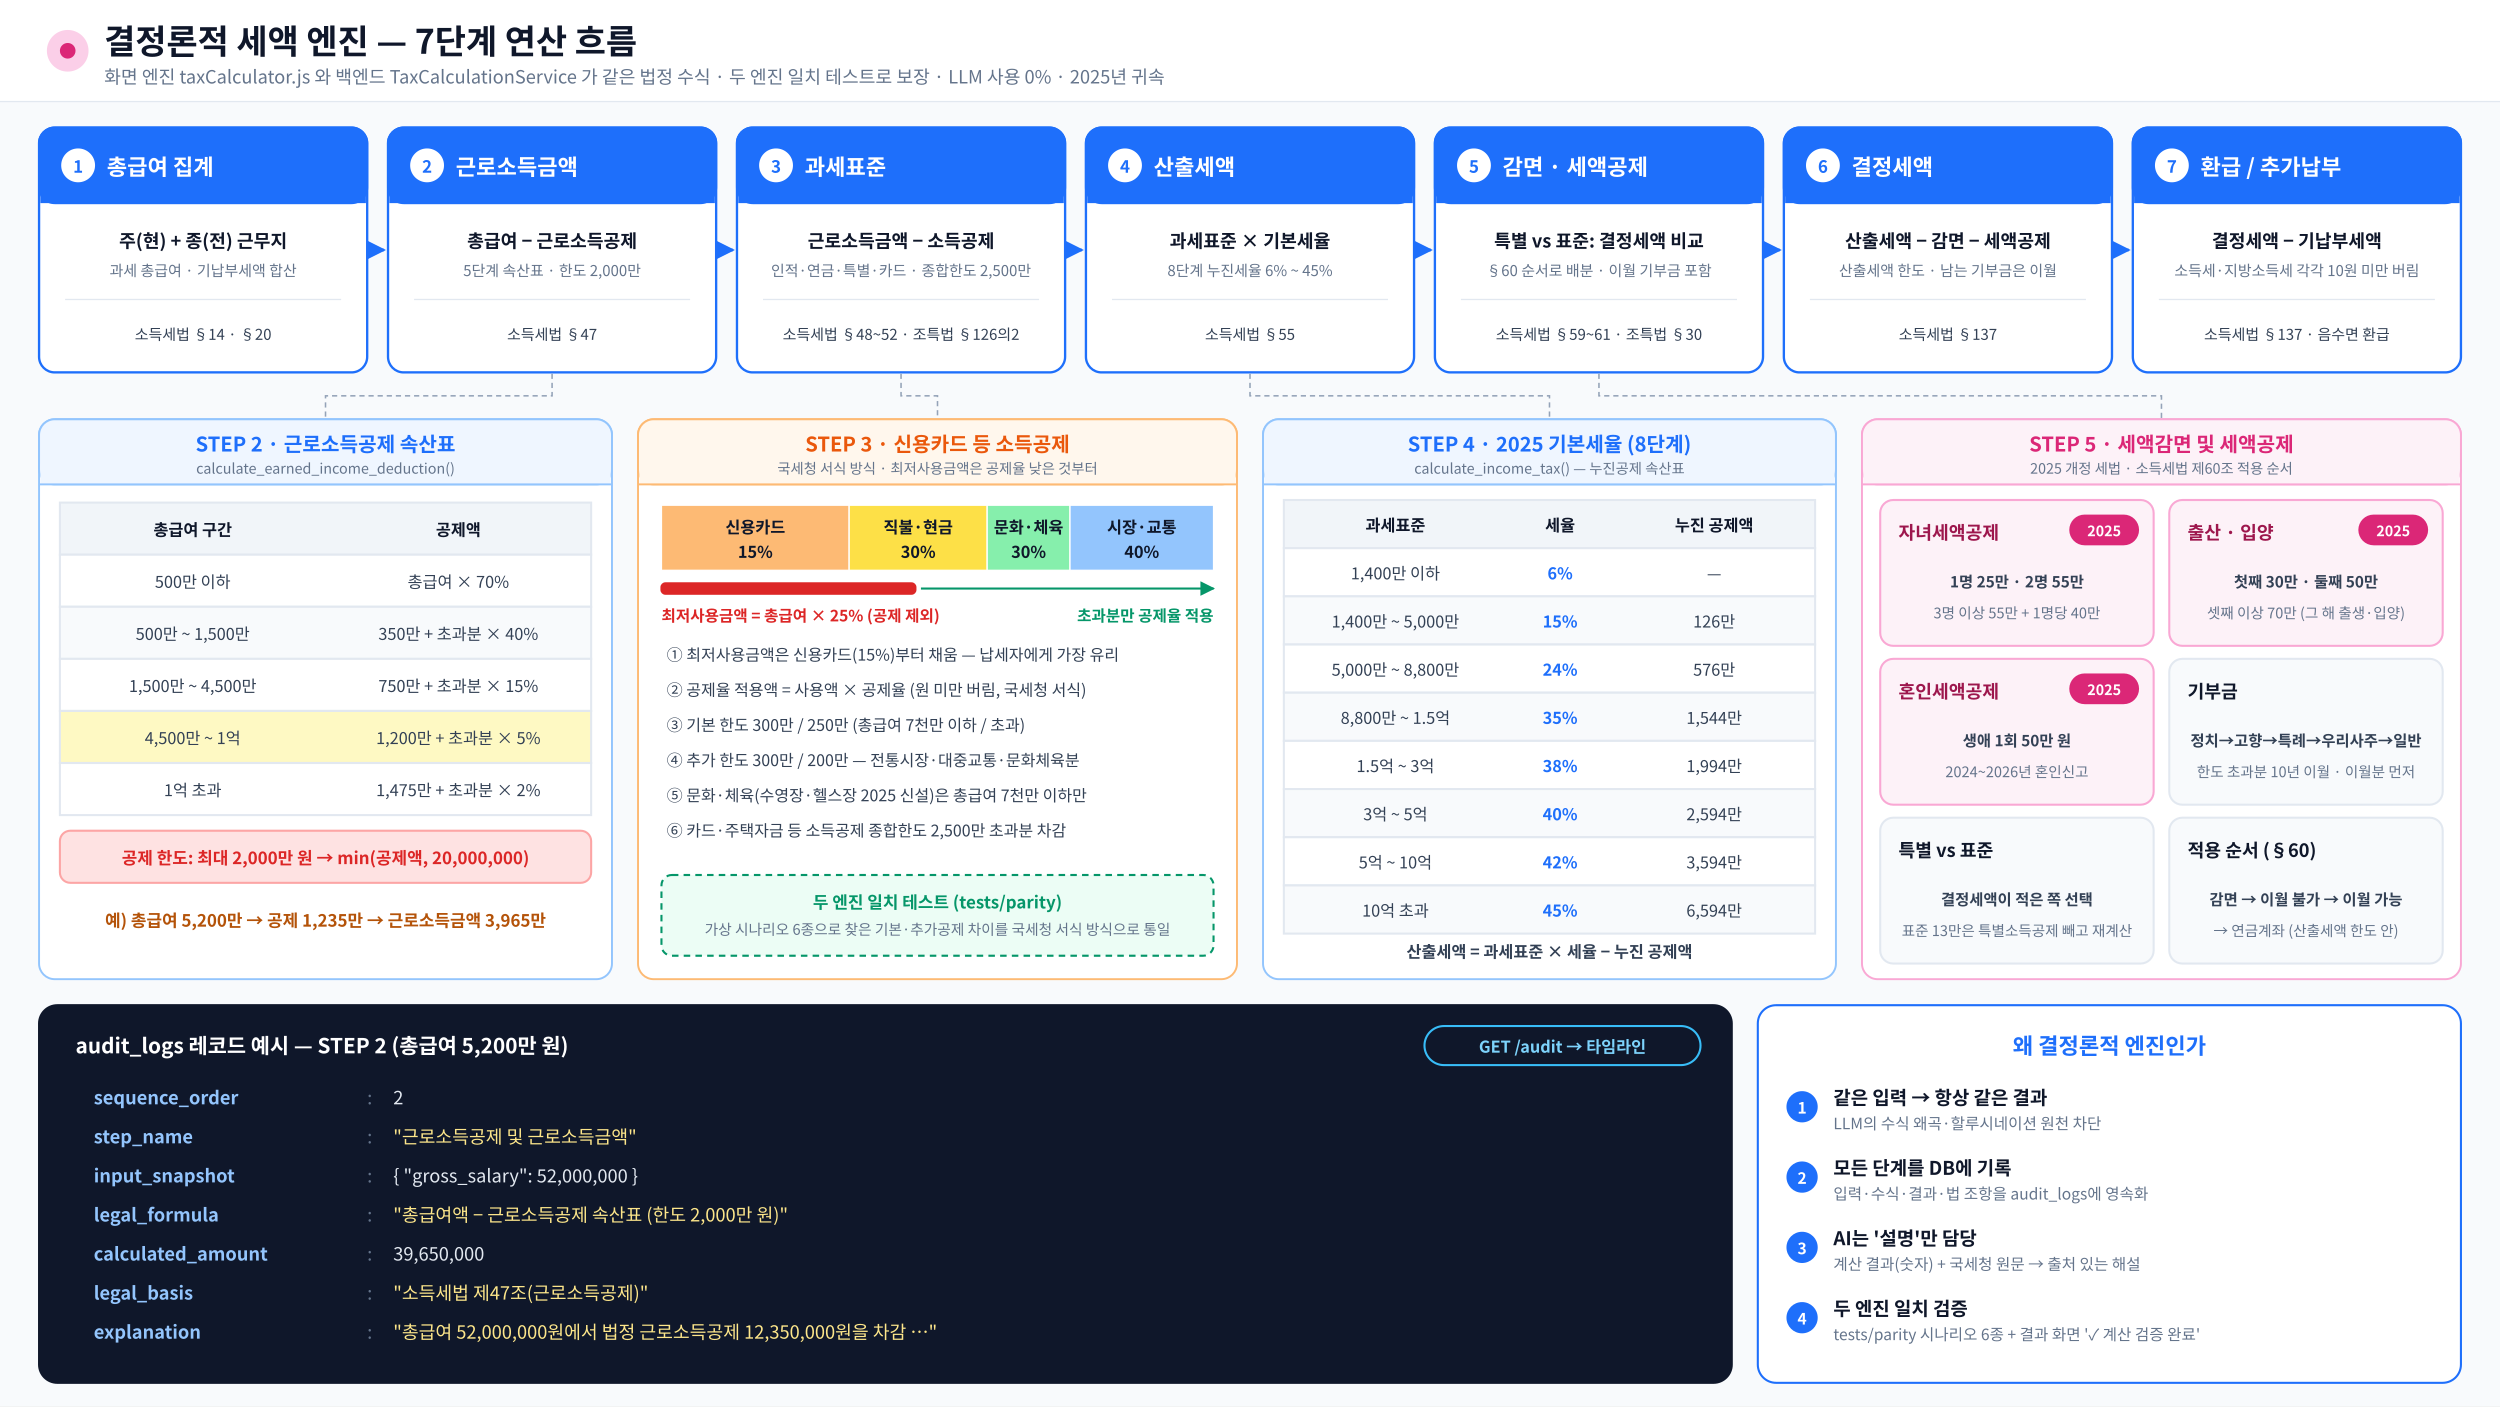
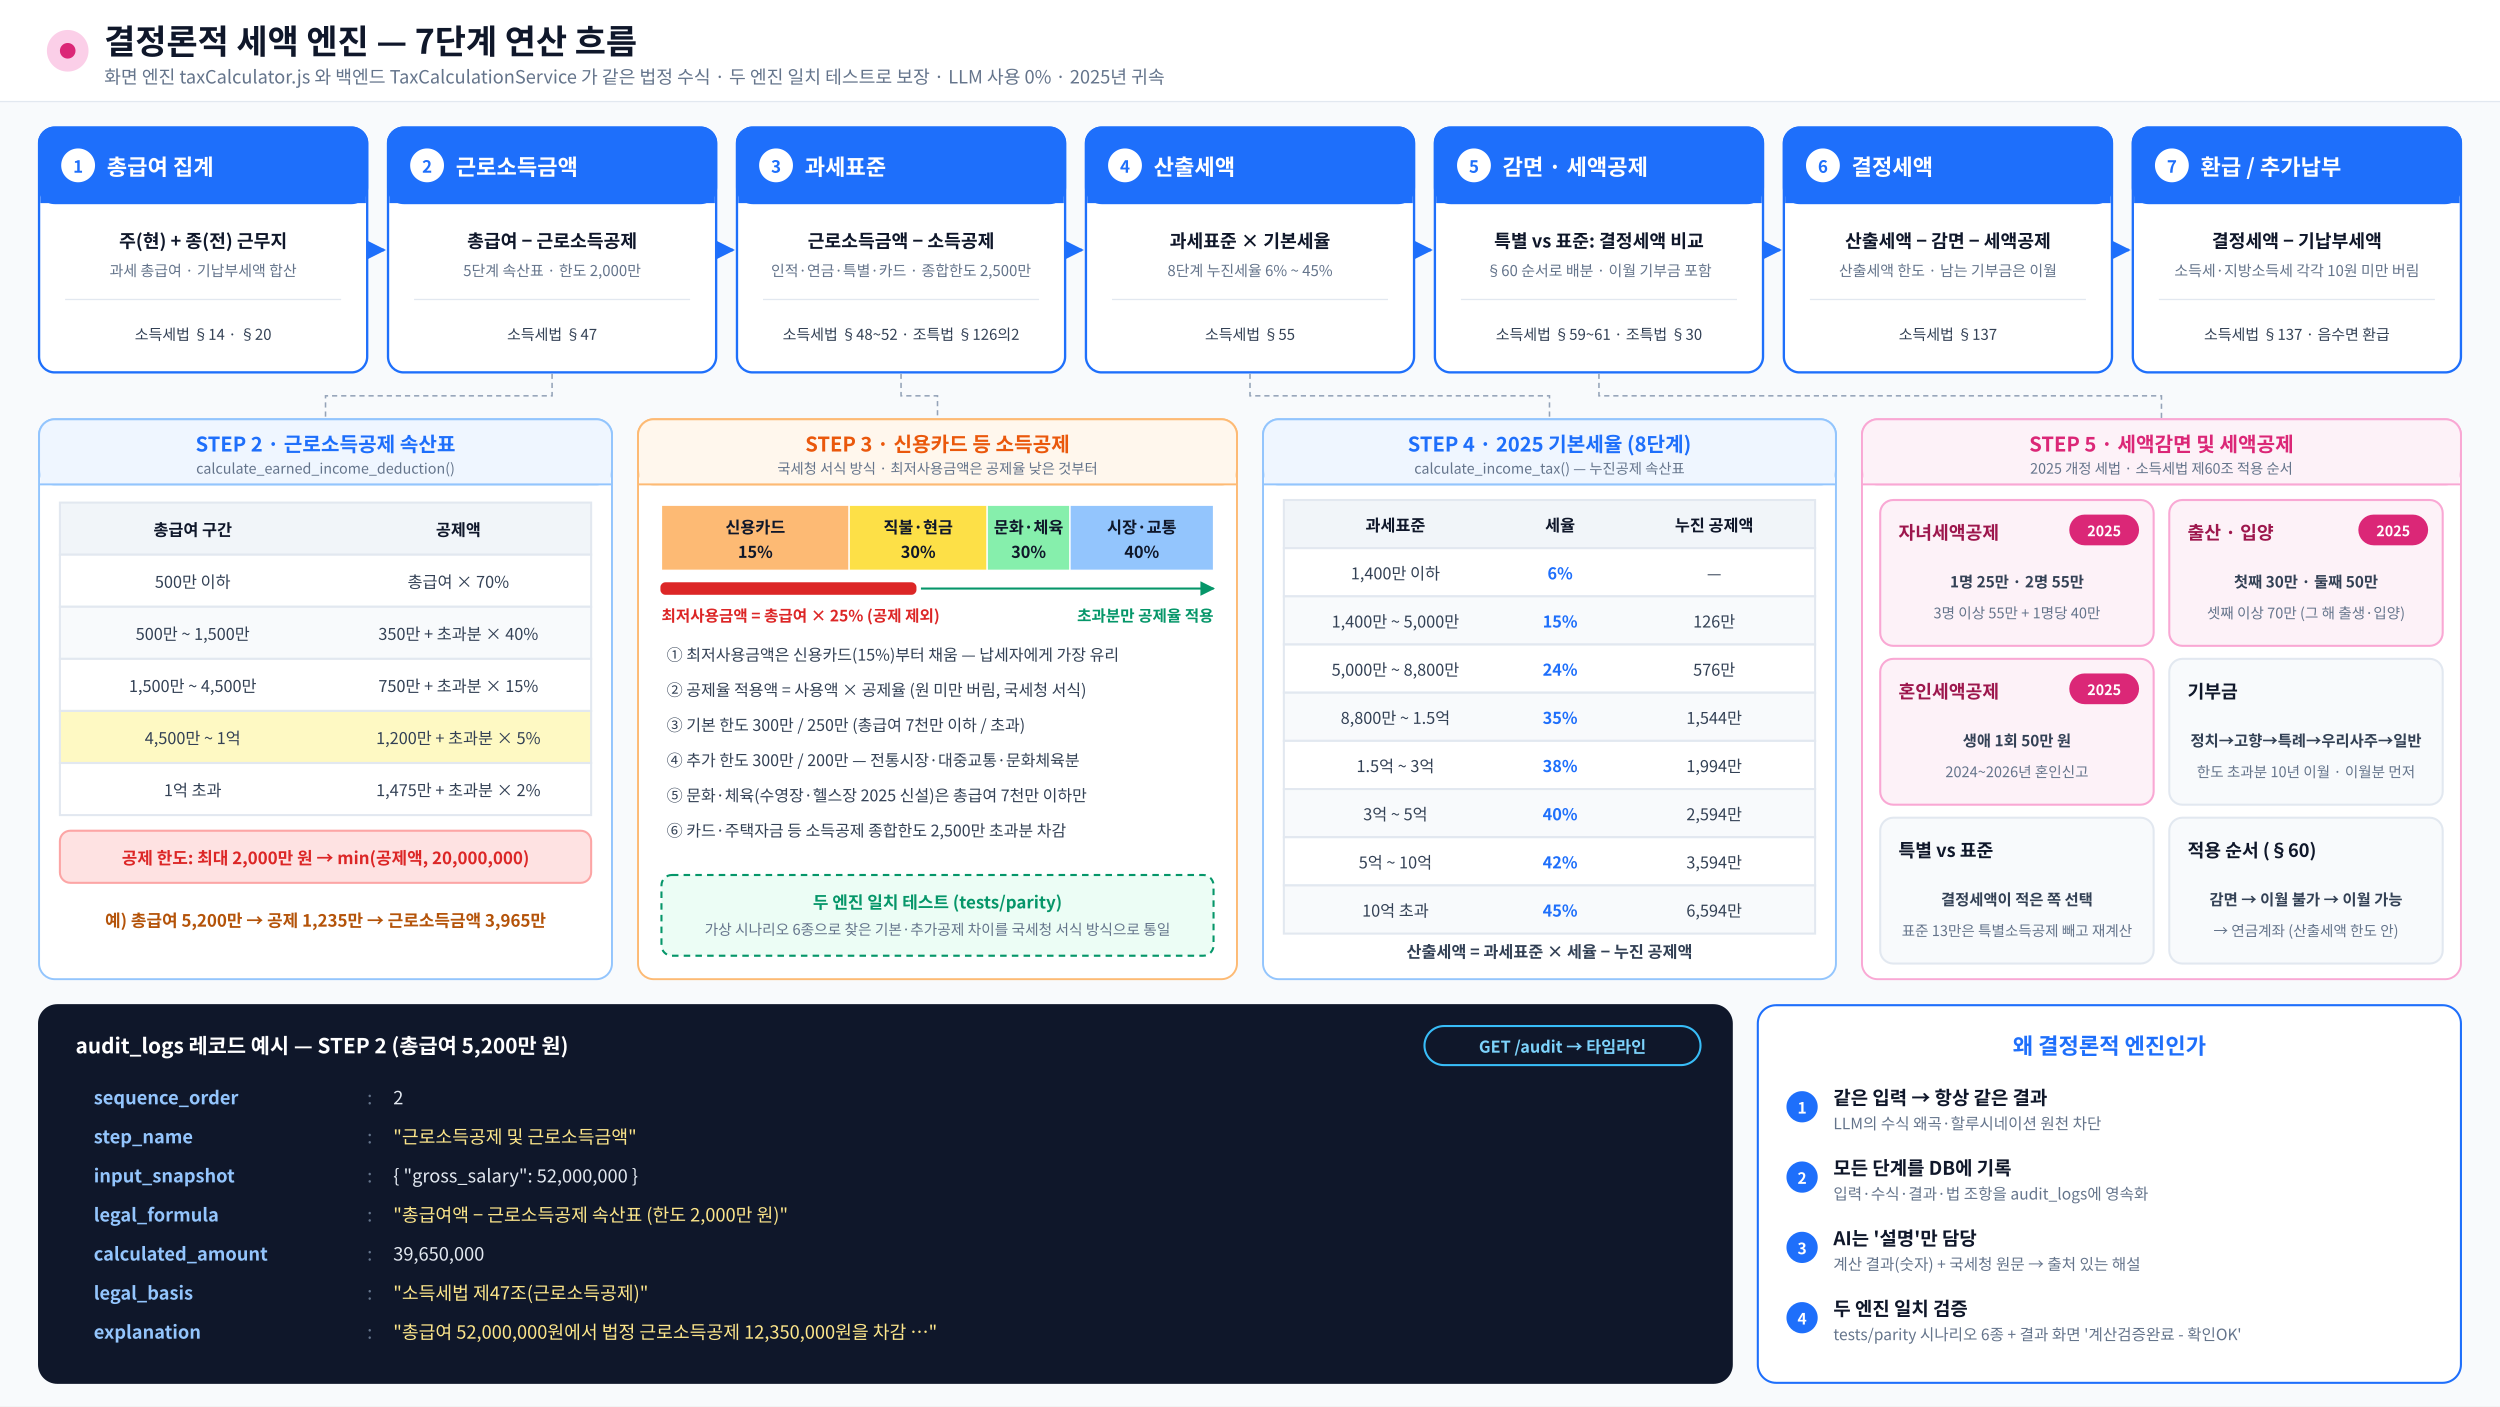
<svg xmlns="http://www.w3.org/2000/svg" width="1920" height="1080" viewBox="0 0 1920 1080" font-family="'Noto Sans CJK KR','Noto Sans KR',sans-serif">
  <defs>
    <marker id="ah_1E6FFB" viewBox="0 0 10 10" refX="9" refY="5" markerWidth="7" markerHeight="7" orient="auto-start-reverse">
      <path d="M0,0 L10,5 L0,10 z" fill="#1E6FFB" />
    </marker>
    <marker id="ah_DB2777" viewBox="0 0 10 10" refX="9" refY="5" markerWidth="7" markerHeight="7" orient="auto-start-reverse">
      <path d="M0,0 L10,5 L0,10 z" fill="#DB2777" />
    </marker>
    <marker id="ah_059669" viewBox="0 0 10 10" refX="9" refY="5" markerWidth="7" markerHeight="7" orient="auto-start-reverse">
      <path d="M0,0 L10,5 L0,10 z" fill="#059669" />
    </marker>
    <marker id="ah_D97706" viewBox="0 0 10 10" refX="9" refY="5" markerWidth="7" markerHeight="7" orient="auto-start-reverse">
      <path d="M0,0 L10,5 L0,10 z" fill="#D97706" />
    </marker>
    <marker id="ah_7C3AED" viewBox="0 0 10 10" refX="9" refY="5" markerWidth="7" markerHeight="7" orient="auto-start-reverse">
      <path d="M0,0 L10,5 L0,10 z" fill="#7C3AED" />
    </marker>
    <marker id="ah_475569" viewBox="0 0 10 10" refX="9" refY="5" markerWidth="7" markerHeight="7" orient="auto-start-reverse">
      <path d="M0,0 L10,5 L0,10 z" fill="#475569" />
    </marker>
    <marker id="ah_0F172A" viewBox="0 0 10 10" refX="9" refY="5" markerWidth="7" markerHeight="7" orient="auto-start-reverse">
      <path d="M0,0 L10,5 L0,10 z" fill="#0F172A" />
    </marker>
    <marker id="ah_64748b" viewBox="0 0 10 10" refX="9" refY="5" markerWidth="7" markerHeight="7" orient="auto-start-reverse">
      <path d="M0,0 L10,5 L0,10 z" fill="#64748b" />
    </marker>
    <marker id="ah_DC2626" viewBox="0 0 10 10" refX="9" refY="5" markerWidth="7" markerHeight="7" orient="auto-start-reverse">
      <path d="M0,0 L10,5 L0,10 z" fill="#DC2626" />
    </marker>
    <marker id="ah_EA580C" viewBox="0 0 10 10" refX="9" refY="5" markerWidth="7" markerHeight="7" orient="auto-start-reverse">
      <path d="M0,0 L10,5 L0,10 z" fill="#EA580C" />
    </marker>
  </defs>
  <rect width="1920" height="1080" fill="#F8FAFC" />
  <rect x="0" y="0" width="1920" height="78" fill="#fff" />
  <line x1="0" y1="78" x2="1920" y2="78" stroke="#E2E8F0" />
  <circle cx="52" cy="39" r="16" fill="#FBCFE8" />
  <circle cx="52" cy="39" r="6" fill="#DB2777" />
  <text x="80" y="30" font-size="26" font-weight="800" fill="#0F172A" text-anchor="start" dominant-baseline="central">결정론적 세액 엔진 — 7단계 연산 흐름</text>
  <text x="80" y="58" font-size="14" font-weight="400" fill="#64748b" text-anchor="start" dominant-baseline="central">화면 엔진 taxCalculator.js 와 백엔드 TaxCalculationService 가 같은 법정 수식 · 두 엔진 일치 테스트로 보장 · LLM 사용 0% · 2025년 귀속</text>
  <rect x="30.0" y="98" width="252.0" height="188" rx="12" fill="#fff" stroke="#1E6FFB" stroke-width="1.8" />
  <rect x="30.0" y="98" width="252.0" height="58" rx="12" fill="#1E6FFB" stroke="#1E6FFB" stroke-width="1.6" />
  <rect x="31.0" y="140" width="250.0" height="16" rx="0" fill="#1E6FFB" stroke="#1E6FFB" stroke-width="0" />
  <circle cx="60.0" cy="127" r="13" fill="#fff" />
  <text x="60.0" y="127" font-size="13" font-weight="800" fill="#1E6FFB" text-anchor="middle" dominant-baseline="central">1</text>
  <text x="82.0" y="127" font-size="17" font-weight="800" fill="#fff" text-anchor="start" dominant-baseline="central">총급여 집계</text>
  <text x="156.0" y="184" font-size="14" font-weight="800" fill="#0F172A" text-anchor="middle" dominant-baseline="central">주(현) + 종(전) 근무지</text>
  <text x="156.0" y="207" font-size="11.5" font-weight="400" fill="#64748b" text-anchor="middle" dominant-baseline="central">과세 총급여 · 기납부세액 합산</text>
  <line x1="50.0" y1="230" x2="262.0" y2="230" stroke="#E2E8F0" stroke-width="1" />
  <text x="156.0" y="256" font-size="11.5" font-weight="500" fill="#334155" text-anchor="middle" dominant-baseline="central">소득세법 §14 · §20</text>
  <rect x="298.0" y="98" width="252.0" height="188" rx="12" fill="#fff" stroke="#1E6FFB" stroke-width="1.8" />
  <rect x="298.0" y="98" width="252.0" height="58" rx="12" fill="#1E6FFB" stroke="#1E6FFB" stroke-width="1.6" />
  <rect x="299.0" y="140" width="250.0" height="16" rx="0" fill="#1E6FFB" stroke="#1E6FFB" stroke-width="0" />
  <circle cx="328.0" cy="127" r="13" fill="#fff" />
  <text x="328.0" y="127" font-size="13" font-weight="800" fill="#1E6FFB" text-anchor="middle" dominant-baseline="central">2</text>
  <text x="350.0" y="127" font-size="17" font-weight="800" fill="#fff" text-anchor="start" dominant-baseline="central">근로소득금액</text>
  <text x="424.0" y="184" font-size="14" font-weight="800" fill="#0F172A" text-anchor="middle" dominant-baseline="central">총급여 − 근로소득공제</text>
  <text x="424.0" y="207" font-size="11.5" font-weight="400" fill="#64748b" text-anchor="middle" dominant-baseline="central">5단계 속산표 · 한도 2,000만</text>
  <line x1="318.0" y1="230" x2="530.0" y2="230" stroke="#E2E8F0" stroke-width="1" />
  <text x="424.0" y="256" font-size="11.5" font-weight="500" fill="#334155" text-anchor="middle" dominant-baseline="central">소득세법 §47</text>
  <polyline points="284.0,192 295.0,192" fill="none" stroke="#1E6FFB" stroke-width="2" marker-end="url(#ah_1E6FFB)" />
  <rect x="566.0" y="98" width="252.0" height="188" rx="12" fill="#fff" stroke="#1E6FFB" stroke-width="1.8" />
  <rect x="566.0" y="98" width="252.0" height="58" rx="12" fill="#1E6FFB" stroke="#1E6FFB" stroke-width="1.6" />
  <rect x="567.0" y="140" width="250.0" height="16" rx="0" fill="#1E6FFB" stroke="#1E6FFB" stroke-width="0" />
  <circle cx="596.0" cy="127" r="13" fill="#fff" />
  <text x="596.0" y="127" font-size="13" font-weight="800" fill="#1E6FFB" text-anchor="middle" dominant-baseline="central">3</text>
  <text x="618.0" y="127" font-size="17" font-weight="800" fill="#fff" text-anchor="start" dominant-baseline="central">과세표준</text>
  <text x="692.0" y="184" font-size="14" font-weight="800" fill="#0F172A" text-anchor="middle" dominant-baseline="central">근로소득금액 − 소득공제</text>
  <text x="692.0" y="207" font-size="11.5" font-weight="400" fill="#64748b" text-anchor="middle" dominant-baseline="central">인적·연금·특별·카드 · 종합한도 2,500만</text>
  <line x1="586.0" y1="230" x2="798.0" y2="230" stroke="#E2E8F0" stroke-width="1" />
  <text x="692.0" y="256" font-size="11.5" font-weight="500" fill="#334155" text-anchor="middle" dominant-baseline="central">소득세법 §48~52 · 조특법 §126의2</text>
  <polyline points="552.0,192 563.0,192" fill="none" stroke="#1E6FFB" stroke-width="2" marker-end="url(#ah_1E6FFB)" />
  <rect x="834.0" y="98" width="252.0" height="188" rx="12" fill="#fff" stroke="#1E6FFB" stroke-width="1.8" />
  <rect x="834.0" y="98" width="252.0" height="58" rx="12" fill="#1E6FFB" stroke="#1E6FFB" stroke-width="1.6" />
  <rect x="835.0" y="140" width="250.0" height="16" rx="0" fill="#1E6FFB" stroke="#1E6FFB" stroke-width="0" />
  <circle cx="864.0" cy="127" r="13" fill="#fff" />
  <text x="864.0" y="127" font-size="13" font-weight="800" fill="#1E6FFB" text-anchor="middle" dominant-baseline="central">4</text>
  <text x="886.0" y="127" font-size="17" font-weight="800" fill="#fff" text-anchor="start" dominant-baseline="central">산출세액</text>
  <text x="960.0" y="184" font-size="14" font-weight="800" fill="#0F172A" text-anchor="middle" dominant-baseline="central">과세표준 × 기본세율</text>
  <text x="960.0" y="207" font-size="11.5" font-weight="400" fill="#64748b" text-anchor="middle" dominant-baseline="central">8단계 누진세율 6% ~ 45%</text>
  <line x1="854.0" y1="230" x2="1066.0" y2="230" stroke="#E2E8F0" stroke-width="1" />
  <text x="960.0" y="256" font-size="11.5" font-weight="500" fill="#334155" text-anchor="middle" dominant-baseline="central">소득세법 §55</text>
  <polyline points="820.0,192 831.0,192" fill="none" stroke="#1E6FFB" stroke-width="2" marker-end="url(#ah_1E6FFB)" />
  <rect x="1102.0" y="98" width="252.0" height="188" rx="12" fill="#fff" stroke="#1E6FFB" stroke-width="1.8" />
  <rect x="1102.0" y="98" width="252.0" height="58" rx="12" fill="#1E6FFB" stroke="#1E6FFB" stroke-width="1.6" />
  <rect x="1103.0" y="140" width="250.0" height="16" rx="0" fill="#1E6FFB" stroke="#1E6FFB" stroke-width="0" />
  <circle cx="1132.0" cy="127" r="13" fill="#fff" />
  <text x="1132.0" y="127" font-size="13" font-weight="800" fill="#1E6FFB" text-anchor="middle" dominant-baseline="central">5</text>
  <text x="1154.0" y="127" font-size="17" font-weight="800" fill="#fff" text-anchor="start" dominant-baseline="central">감면 · 세액공제</text>
  <text x="1228.0" y="184" font-size="14" font-weight="800" fill="#0F172A" text-anchor="middle" dominant-baseline="central">특별 vs 표준: 결정세액 비교</text>
  <text x="1228.0" y="207" font-size="11.5" font-weight="400" fill="#64748b" text-anchor="middle" dominant-baseline="central">§60 순서로 배분 · 이월 기부금 포함</text>
  <line x1="1122.0" y1="230" x2="1334.0" y2="230" stroke="#E2E8F0" stroke-width="1" />
  <text x="1228.0" y="256" font-size="11.5" font-weight="500" fill="#334155" text-anchor="middle" dominant-baseline="central">소득세법 §59~61 · 조특법 §30</text>
  <polyline points="1088.0,192 1099.0,192" fill="none" stroke="#1E6FFB" stroke-width="2" marker-end="url(#ah_1E6FFB)" />
  <rect x="1370.0" y="98" width="252.0" height="188" rx="12" fill="#fff" stroke="#1E6FFB" stroke-width="1.8" />
  <rect x="1370.0" y="98" width="252.0" height="58" rx="12" fill="#1E6FFB" stroke="#1E6FFB" stroke-width="1.6" />
  <rect x="1371.0" y="140" width="250.0" height="16" rx="0" fill="#1E6FFB" stroke="#1E6FFB" stroke-width="0" />
  <circle cx="1400.0" cy="127" r="13" fill="#fff" />
  <text x="1400.0" y="127" font-size="13" font-weight="800" fill="#1E6FFB" text-anchor="middle" dominant-baseline="central">6</text>
  <text x="1422.0" y="127" font-size="17" font-weight="800" fill="#fff" text-anchor="start" dominant-baseline="central">결정세액</text>
  <text x="1496.0" y="184" font-size="14" font-weight="800" fill="#0F172A" text-anchor="middle" dominant-baseline="central">산출세액 − 감면 − 세액공제</text>
  <text x="1496.0" y="207" font-size="11.5" font-weight="400" fill="#64748b" text-anchor="middle" dominant-baseline="central">산출세액 한도 · 남는 기부금은 이월</text>
  <line x1="1390.0" y1="230" x2="1602.0" y2="230" stroke="#E2E8F0" stroke-width="1" />
  <text x="1496.0" y="256" font-size="11.5" font-weight="500" fill="#334155" text-anchor="middle" dominant-baseline="central">소득세법 §137</text>
  <polyline points="1356.0,192 1367.0,192" fill="none" stroke="#1E6FFB" stroke-width="2" marker-end="url(#ah_1E6FFB)" />
  <rect x="1638.0" y="98" width="252.0" height="188" rx="12" fill="#fff" stroke="#1E6FFB" stroke-width="1.8" />
  <rect x="1638.0" y="98" width="252.0" height="58" rx="12" fill="#1E6FFB" stroke="#1E6FFB" stroke-width="1.6" />
  <rect x="1639.0" y="140" width="250.0" height="16" rx="0" fill="#1E6FFB" stroke="#1E6FFB" stroke-width="0" />
  <circle cx="1668.0" cy="127" r="13" fill="#fff" />
  <text x="1668.0" y="127" font-size="13" font-weight="800" fill="#1E6FFB" text-anchor="middle" dominant-baseline="central">7</text>
  <text x="1690.0" y="127" font-size="17" font-weight="800" fill="#fff" text-anchor="start" dominant-baseline="central">환급 / 추가납부</text>
  <text x="1764.0" y="184" font-size="14" font-weight="800" fill="#0F172A" text-anchor="middle" dominant-baseline="central">결정세액 − 기납부세액</text>
  <text x="1764.0" y="207" font-size="11.5" font-weight="400" fill="#64748b" text-anchor="middle" dominant-baseline="central">소득세·지방소득세 각각 10원 미만 버림</text>
  <line x1="1658.0" y1="230" x2="1870.0" y2="230" stroke="#E2E8F0" stroke-width="1" />
  <text x="1764.0" y="256" font-size="11.5" font-weight="500" fill="#334155" text-anchor="middle" dominant-baseline="central">소득세법 §137 · 음수면 환급</text>
  <polyline points="1624.0,192 1635.0,192" fill="none" stroke="#1E6FFB" stroke-width="2" marker-end="url(#ah_1E6FFB)" />
  <rect x="30" y="322" width="440" height="430" rx="12" fill="#fff" stroke="#93C5FD" stroke-width="1.5" />
  <rect x="30" y="322" width="440" height="50" rx="12" fill="#EFF6FF" stroke="#93C5FD" stroke-width="1.5" />
  <rect x="31" y="356" width="438" height="16" rx="0" fill="#EFF6FF" stroke="#EFF6FF" stroke-width="0" />
  <line x1="30" y1="372" x2="470" y2="372" stroke="#93C5FD" stroke-width="1.5" />
  <text x="250.0" y="340" font-size="15.5" font-weight="800" fill="#1E6FFB" text-anchor="middle" dominant-baseline="central">STEP 2 · 근로소득공제 속산표</text>
  <text x="250.0" y="359" font-size="11" font-weight="400" fill="#64748b" text-anchor="middle" dominant-baseline="central">calculate_earned_income_deduction()</text>
  <polyline points="424.0,287 424.0,304 250.0,304 250.0,321" fill="none" stroke="#94A3B8" stroke-width="1.2" stroke-dasharray="4 3" />
  <rect x="490" y="322" width="460" height="430" rx="12" fill="#fff" stroke="#FDBA74" stroke-width="1.5" />
  <rect x="490" y="322" width="460" height="50" rx="12" fill="#FFF7ED" stroke="#FDBA74" stroke-width="1.5" />
  <rect x="491" y="356" width="458" height="16" rx="0" fill="#FFF7ED" stroke="#FFF7ED" stroke-width="0" />
  <line x1="490" y1="372" x2="950" y2="372" stroke="#FDBA74" stroke-width="1.5" />
  <text x="720.0" y="340" font-size="15.5" font-weight="800" fill="#EA580C" text-anchor="middle" dominant-baseline="central">STEP 3 · 신용카드 등 소득공제</text>
  <text x="720.0" y="359" font-size="11" font-weight="400" fill="#64748b" text-anchor="middle" dominant-baseline="central">국세청 서식 방식 · 최저사용금액은 공제율 낮은 것부터</text>
  <polyline points="692.0,287 692.0,304 720.0,304 720.0,321" fill="none" stroke="#94A3B8" stroke-width="1.2" stroke-dasharray="4 3" />
  <rect x="970" y="322" width="440" height="430" rx="12" fill="#fff" stroke="#93C5FD" stroke-width="1.5" />
  <rect x="970" y="322" width="440" height="50" rx="12" fill="#EFF6FF" stroke="#93C5FD" stroke-width="1.5" />
  <rect x="971" y="356" width="438" height="16" rx="0" fill="#EFF6FF" stroke="#EFF6FF" stroke-width="0" />
  <line x1="970" y1="372" x2="1410" y2="372" stroke="#93C5FD" stroke-width="1.5" />
  <text x="1190.0" y="340" font-size="15.5" font-weight="800" fill="#1E6FFB" text-anchor="middle" dominant-baseline="central">STEP 4 · 2025 기본세율 (8단계)</text>
  <text x="1190.0" y="359" font-size="11" font-weight="400" fill="#64748b" text-anchor="middle" dominant-baseline="central">calculate_income_tax() — 누진공제 속산표</text>
  <polyline points="960.0,287 960.0,304 1190.0,304 1190.0,321" fill="none" stroke="#94A3B8" stroke-width="1.2" stroke-dasharray="4 3" />
  <rect x="1430" y="322" width="460" height="430" rx="12" fill="#fff" stroke="#F9A8D4" stroke-width="1.5" />
  <rect x="1430" y="322" width="460" height="50" rx="12" fill="#FDF2F8" stroke="#F9A8D4" stroke-width="1.5" />
  <rect x="1431" y="356" width="458" height="16" rx="0" fill="#FDF2F8" stroke="#FDF2F8" stroke-width="0" />
  <line x1="1430" y1="372" x2="1890" y2="372" stroke="#F9A8D4" stroke-width="1.5" />
  <text x="1660.0" y="340" font-size="15.5" font-weight="800" fill="#DB2777" text-anchor="middle" dominant-baseline="central">STEP 5 · 세액감면 및 세액공제</text>
  <text x="1660.0" y="359" font-size="11" font-weight="400" fill="#64748b" text-anchor="middle" dominant-baseline="central">2025 개정 세법 · 소득세법 제60조 적용 순서</text>
  <polyline points="1228.0,287 1228.0,304 1660.0,304 1660.0,321" fill="none" stroke="#94A3B8" stroke-width="1.2" stroke-dasharray="4 3" />
  <rect x="46" y="386" width="408" height="40" rx="0" fill="#F1F5F9" stroke="#E2E8F0" stroke-width="1.6" />
  <text x="148.0" y="406.0" font-size="12.5" font-weight="800" fill="#0F172A" text-anchor="middle" dominant-baseline="central">총급여 구간</text>
  <text x="352.0" y="406.0" font-size="12.5" font-weight="800" fill="#0F172A" text-anchor="middle" dominant-baseline="central">공제액</text>
  <rect x="46" y="426" width="408" height="40" rx="0" fill="#fff" stroke="#E2E8F0" stroke-width="1.6" />
  <text x="148.0" y="446.0" font-size="12.5" font-weight="400" fill="#334155" text-anchor="middle" dominant-baseline="central">500만 이하</text>
  <text x="352.0" y="446.0" font-size="12.5" font-weight="400" fill="#334155" text-anchor="middle" dominant-baseline="central">총급여 × 70%</text>
  <rect x="46" y="466" width="408" height="40" rx="0" fill="#F8FAFC" stroke="#E2E8F0" stroke-width="1.6" />
  <text x="148.0" y="486.0" font-size="12.5" font-weight="400" fill="#334155" text-anchor="middle" dominant-baseline="central">500만 ~ 1,500만</text>
  <text x="352.0" y="486.0" font-size="12.5" font-weight="400" fill="#334155" text-anchor="middle" dominant-baseline="central">350만 + 초과분 × 40%</text>
  <rect x="46" y="506" width="408" height="40" rx="0" fill="#fff" stroke="#E2E8F0" stroke-width="1.6" />
  <text x="148.0" y="526.0" font-size="12.5" font-weight="400" fill="#334155" text-anchor="middle" dominant-baseline="central">1,500만 ~ 4,500만</text>
  <text x="352.0" y="526.0" font-size="12.5" font-weight="400" fill="#334155" text-anchor="middle" dominant-baseline="central">750만 + 초과분 × 15%</text>
  <rect x="46" y="546" width="408" height="40" rx="0" fill="#FEF9C3" stroke="#E2E8F0" stroke-width="1.6" />
  <text x="148.0" y="566.0" font-size="12.5" font-weight="400" fill="#334155" text-anchor="middle" dominant-baseline="central">4,500만 ~ 1억</text>
  <text x="352.0" y="566.0" font-size="12.5" font-weight="400" fill="#334155" text-anchor="middle" dominant-baseline="central">1,200만 + 초과분 × 5%</text>
  <rect x="46" y="586" width="408" height="40" rx="0" fill="#fff" stroke="#E2E8F0" stroke-width="1.6" />
  <text x="148.0" y="606.0" font-size="12.5" font-weight="400" fill="#334155" text-anchor="middle" dominant-baseline="central">1억 초과</text>
  <text x="352.0" y="606.0" font-size="12.5" font-weight="400" fill="#334155" text-anchor="middle" dominant-baseline="central">1,475만 + 초과분 × 2%</text>
  <rect x="46" y="638" width="408" height="40" rx="8" fill="#FEE2E2" stroke="#FCA5A5" stroke-width="1.6" />
  <text x="250.0" y="658" font-size="13" font-weight="700" fill="#DC2626" text-anchor="middle" dominant-baseline="central">공제 한도: 최대 2,000만 원 → min(공제액, 20,000,000)</text>
  <text x="250.0" y="706" font-size="13" font-weight="700" fill="#B45309" text-anchor="middle" dominant-baseline="central">예) 총급여 5,200만 → 공제 1,235만 → 근로소득금액 3,965만</text>
  <rect x="508" y="388" width="144.16" height="50" rx="0" fill="#FDBA74" stroke="#fff" stroke-width="1" />
  <text x="580.08" y="404" font-size="12.5" font-weight="800" fill="#0F172A" text-anchor="middle" dominant-baseline="central">신용카드</text>
  <text x="580.08" y="423" font-size="12.5" font-weight="800" fill="#0F172A" text-anchor="middle" dominant-baseline="central">15%</text>
  <rect x="652.16" y="388" width="106.0" height="50" rx="0" fill="#FDE047" stroke="#fff" stroke-width="1" />
  <text x="705.16" y="404" font-size="12.5" font-weight="800" fill="#0F172A" text-anchor="middle" dominant-baseline="central">직불·현금</text>
  <text x="705.16" y="423" font-size="12.5" font-weight="800" fill="#0F172A" text-anchor="middle" dominant-baseline="central">30%</text>
  <rect x="758.16" y="388" width="63.6" height="50" rx="0" fill="#86EFAC" stroke="#fff" stroke-width="1" />
  <text x="789.96" y="404" font-size="12.5" font-weight="800" fill="#0F172A" text-anchor="middle" dominant-baseline="central">문화·체육</text>
  <text x="789.96" y="423" font-size="12.5" font-weight="800" fill="#0F172A" text-anchor="middle" dominant-baseline="central">30%</text>
  <rect x="821.76" y="388" width="110.24" height="50" rx="0" fill="#93C5FD" stroke="#fff" stroke-width="1" />
  <text x="876.88" y="404" font-size="12.5" font-weight="800" fill="#0F172A" text-anchor="middle" dominant-baseline="central">시장·교통</text>
  <text x="876.88" y="423" font-size="12.5" font-weight="800" fill="#0F172A" text-anchor="middle" dominant-baseline="central">40%</text>
  <rect x="508" y="448" width="195.04" height="8" rx="3" fill="#DC2626" stroke="#DC2626" stroke-width="1.6" />
  <polyline points="707.28,452 932,452" fill="none" stroke="#059669" stroke-width="1.6" marker-end="url(#ah_059669)" />
  <text x="508" y="472" font-size="12" font-weight="700" fill="#DC2626" text-anchor="start" dominant-baseline="central">최저사용금액 = 총급여 × 25% (공제 제외)</text>
  <text x="932" y="472" font-size="12" font-weight="700" fill="#059669" text-anchor="end" dominant-baseline="central">초과분만 공제율 적용</text>
  <text x="512" y="502" font-size="12.3" font-weight="400" fill="#334155" text-anchor="start" dominant-baseline="central">① 최저사용금액은 신용카드(15%)부터 채움 — 납세자에게 가장 유리</text>
  <text x="512" y="529" font-size="12.3" font-weight="400" fill="#334155" text-anchor="start" dominant-baseline="central">② 공제율 적용액 = 사용액 × 공제율 (원 미만 버림, 국세청 서식)</text>
  <text x="512" y="556" font-size="12.3" font-weight="400" fill="#334155" text-anchor="start" dominant-baseline="central">③ 기본 한도 300만 / 250만 (총급여 7천만 이하 / 초과)</text>
  <text x="512" y="583" font-size="12.3" font-weight="400" fill="#334155" text-anchor="start" dominant-baseline="central">④ 추가 한도 300만 / 200만 — 전통시장·대중교통·문화체육분</text>
  <text x="512" y="610" font-size="12.3" font-weight="400" fill="#334155" text-anchor="start" dominant-baseline="central">⑤ 문화·체육(수영장·헬스장 2025 신설)은 총급여 7천만 이하만</text>
  <text x="512" y="637" font-size="12.3" font-weight="400" fill="#334155" text-anchor="start" dominant-baseline="central">⑥ 카드·주택자금 등 소득공제 종합한도 2,500만 초과분 차감</text>
  <rect x="508" y="672" width="424" height="62" rx="8" fill="#ECFDF5" stroke="#059669" stroke-width="1.6" stroke-dasharray="5 4" />
  <text x="720.0" y="692" font-size="13" font-weight="800" fill="#059669" text-anchor="middle" dominant-baseline="central">두 엔진 일치 테스트 (tests/parity)</text>
  <text x="720.0" y="713" font-size="11.3" font-weight="400" fill="#64748b" text-anchor="middle" dominant-baseline="central">가상 시나리오 6종으로 찾은 기본·추가공제 차이를 국세청 서식 방식으로 통일</text>
  <rect x="986" y="384" width="408" height="37" rx="0" fill="#F1F5F9" stroke="#E2E8F0" stroke-width="1.6" />
  <text x="1071.68" y="402.5" font-size="12.5" font-weight="800" fill="#0F172A" text-anchor="middle" dominant-baseline="central">과세표준</text>
  <text x="1198.16" y="402.5" font-size="12.5" font-weight="800" fill="#0F172A" text-anchor="middle" dominant-baseline="central">세율</text>
  <text x="1316.48" y="402.5" font-size="12.5" font-weight="800" fill="#0F172A" text-anchor="middle" dominant-baseline="central">누진 공제액</text>
  <rect x="986" y="421" width="408" height="37" rx="0" fill="#fff" stroke="#E2E8F0" stroke-width="1.6" />
  <text x="1071.68" y="439.5" font-size="12.5" font-weight="400" fill="#334155" text-anchor="middle" dominant-baseline="central">1,400만 이하</text>
  <text x="1198.16" y="439.5" font-size="12.5" font-weight="700" fill="#1E6FFB" text-anchor="middle" dominant-baseline="central">6%</text>
  <text x="1316.48" y="439.5" font-size="12.5" font-weight="400" fill="#334155" text-anchor="middle" dominant-baseline="central">—</text>
  <rect x="986" y="458" width="408" height="37" rx="0" fill="#F8FAFC" stroke="#E2E8F0" stroke-width="1.6" />
  <text x="1071.68" y="476.5" font-size="12.5" font-weight="400" fill="#334155" text-anchor="middle" dominant-baseline="central">1,400만 ~ 5,000만</text>
  <text x="1198.16" y="476.5" font-size="12.5" font-weight="700" fill="#1E6FFB" text-anchor="middle" dominant-baseline="central">15%</text>
  <text x="1316.48" y="476.5" font-size="12.5" font-weight="400" fill="#334155" text-anchor="middle" dominant-baseline="central">126만</text>
  <rect x="986" y="495" width="408" height="37" rx="0" fill="#fff" stroke="#E2E8F0" stroke-width="1.6" />
  <text x="1071.68" y="513.5" font-size="12.5" font-weight="400" fill="#334155" text-anchor="middle" dominant-baseline="central">5,000만 ~ 8,800만</text>
  <text x="1198.16" y="513.5" font-size="12.5" font-weight="700" fill="#1E6FFB" text-anchor="middle" dominant-baseline="central">24%</text>
  <text x="1316.48" y="513.5" font-size="12.5" font-weight="400" fill="#334155" text-anchor="middle" dominant-baseline="central">576만</text>
  <rect x="986" y="532" width="408" height="37" rx="0" fill="#F8FAFC" stroke="#E2E8F0" stroke-width="1.6" />
  <text x="1071.68" y="550.5" font-size="12.5" font-weight="400" fill="#334155" text-anchor="middle" dominant-baseline="central">8,800만 ~ 1.5억</text>
  <text x="1198.16" y="550.5" font-size="12.5" font-weight="700" fill="#1E6FFB" text-anchor="middle" dominant-baseline="central">35%</text>
  <text x="1316.48" y="550.5" font-size="12.5" font-weight="400" fill="#334155" text-anchor="middle" dominant-baseline="central">1,544만</text>
  <rect x="986" y="569" width="408" height="37" rx="0" fill="#fff" stroke="#E2E8F0" stroke-width="1.6" />
  <text x="1071.68" y="587.5" font-size="12.5" font-weight="400" fill="#334155" text-anchor="middle" dominant-baseline="central">1.5억 ~ 3억</text>
  <text x="1198.16" y="587.5" font-size="12.5" font-weight="700" fill="#1E6FFB" text-anchor="middle" dominant-baseline="central">38%</text>
  <text x="1316.48" y="587.5" font-size="12.5" font-weight="400" fill="#334155" text-anchor="middle" dominant-baseline="central">1,994만</text>
  <rect x="986" y="606" width="408" height="37" rx="0" fill="#F8FAFC" stroke="#E2E8F0" stroke-width="1.6" />
  <text x="1071.68" y="624.5" font-size="12.5" font-weight="400" fill="#334155" text-anchor="middle" dominant-baseline="central">3억 ~ 5억</text>
  <text x="1198.16" y="624.5" font-size="12.5" font-weight="700" fill="#1E6FFB" text-anchor="middle" dominant-baseline="central">40%</text>
  <text x="1316.48" y="624.5" font-size="12.5" font-weight="400" fill="#334155" text-anchor="middle" dominant-baseline="central">2,594만</text>
  <rect x="986" y="643" width="408" height="37" rx="0" fill="#fff" stroke="#E2E8F0" stroke-width="1.6" />
  <text x="1071.68" y="661.5" font-size="12.5" font-weight="400" fill="#334155" text-anchor="middle" dominant-baseline="central">5억 ~ 10억</text>
  <text x="1198.16" y="661.5" font-size="12.5" font-weight="700" fill="#1E6FFB" text-anchor="middle" dominant-baseline="central">42%</text>
  <text x="1316.48" y="661.5" font-size="12.5" font-weight="400" fill="#334155" text-anchor="middle" dominant-baseline="central">3,594만</text>
  <rect x="986" y="680" width="408" height="37" rx="0" fill="#F8FAFC" stroke="#E2E8F0" stroke-width="1.6" />
  <text x="1071.68" y="698.5" font-size="12.5" font-weight="400" fill="#334155" text-anchor="middle" dominant-baseline="central">10억 초과</text>
  <text x="1198.16" y="698.5" font-size="12.5" font-weight="700" fill="#1E6FFB" text-anchor="middle" dominant-baseline="central">45%</text>
  <text x="1316.48" y="698.5" font-size="12.5" font-weight="400" fill="#334155" text-anchor="middle" dominant-baseline="central">6,594만</text>
  <text x="1190.0" y="730" font-size="12.5" font-weight="700" fill="#334155" text-anchor="middle" dominant-baseline="central">산출세액 = 과세표준 × 세율 − 누진 공제액</text>
  <rect x="1444.0" y="384" width="210.0" height="112" rx="10" fill="#FDF2F8" stroke="#F9A8D4" stroke-width="1.6" />
  <text x="1458.0" y="408" font-size="14" font-weight="800" fill="#9D174D" text-anchor="start" dominant-baseline="central">자녀세액공제</text>
  <rect x="1590.0" y="396" width="52" height="22" rx="11" fill="#DB2777" stroke="#DB2777" stroke-width="1.6" />
  <text x="1616.0" y="407" font-size="11" font-weight="800" fill="#fff" text-anchor="middle" dominant-baseline="central">2025</text>
  <text x="1549.0" y="446" font-size="11.8" font-weight="700" fill="#334155" text-anchor="middle" dominant-baseline="central">1명 25만 · 2명 55만</text>
  <text x="1549.0" y="470" font-size="11.2" font-weight="400" fill="#64748b" text-anchor="middle" dominant-baseline="central">3명 이상 55만 + 1명당 40만</text>
  <rect x="1666.0" y="384" width="210.0" height="112" rx="10" fill="#FDF2F8" stroke="#F9A8D4" stroke-width="1.6" />
  <text x="1680.0" y="408" font-size="14" font-weight="800" fill="#9D174D" text-anchor="start" dominant-baseline="central">출산 · 입양</text>
  <rect x="1812.0" y="396" width="52" height="22" rx="11" fill="#DB2777" stroke="#DB2777" stroke-width="1.6" />
  <text x="1838.0" y="407" font-size="11" font-weight="800" fill="#fff" text-anchor="middle" dominant-baseline="central">2025</text>
  <text x="1771.0" y="446" font-size="11.8" font-weight="700" fill="#334155" text-anchor="middle" dominant-baseline="central">첫째 30만 · 둘째 50만</text>
  <text x="1771.0" y="470" font-size="11.2" font-weight="400" fill="#64748b" text-anchor="middle" dominant-baseline="central">셋째 이상 70만 (그 해 출생·입양)</text>
  <rect x="1444.0" y="506" width="210.0" height="112" rx="10" fill="#FDF2F8" stroke="#F9A8D4" stroke-width="1.6" />
  <text x="1458.0" y="530" font-size="14" font-weight="800" fill="#9D174D" text-anchor="start" dominant-baseline="central">혼인세액공제</text>
  <rect x="1590.0" y="518" width="52" height="22" rx="11" fill="#DB2777" stroke="#DB2777" stroke-width="1.6" />
  <text x="1616.0" y="529" font-size="11" font-weight="800" fill="#fff" text-anchor="middle" dominant-baseline="central">2025</text>
  <text x="1549.0" y="568" font-size="11.8" font-weight="700" fill="#334155" text-anchor="middle" dominant-baseline="central">생애 1회 50만 원</text>
  <text x="1549.0" y="592" font-size="11.2" font-weight="400" fill="#64748b" text-anchor="middle" dominant-baseline="central">2024~2026년 혼인신고</text>
  <rect x="1666.0" y="506" width="210.0" height="112" rx="10" fill="#F8FAFC" stroke="#E2E8F0" stroke-width="1.6" />
  <text x="1680.0" y="530" font-size="14" font-weight="800" fill="#0F172A" text-anchor="start" dominant-baseline="central">기부금</text>
  <text x="1771.0" y="568" font-size="11.8" font-weight="700" fill="#334155" text-anchor="middle" dominant-baseline="central">정치→고향→특례→우리사주→일반</text>
  <text x="1771.0" y="592" font-size="11.2" font-weight="400" fill="#64748b" text-anchor="middle" dominant-baseline="central">한도 초과분 10년 이월 · 이월분 먼저</text>
  <rect x="1444.0" y="628" width="210.0" height="112" rx="10" fill="#F8FAFC" stroke="#E2E8F0" stroke-width="1.6" />
  <text x="1458.0" y="652" font-size="14" font-weight="800" fill="#0F172A" text-anchor="start" dominant-baseline="central">특별 vs 표준</text>
  <text x="1549.0" y="690" font-size="11.8" font-weight="700" fill="#334155" text-anchor="middle" dominant-baseline="central">결정세액이 적은 쪽 선택</text>
  <text x="1549.0" y="714" font-size="11.2" font-weight="400" fill="#64748b" text-anchor="middle" dominant-baseline="central">표준 13만은 특별소득공제 빼고 재계산</text>
  <rect x="1666.0" y="628" width="210.0" height="112" rx="10" fill="#F8FAFC" stroke="#E2E8F0" stroke-width="1.6" />
  <text x="1680.0" y="652" font-size="14" font-weight="800" fill="#0F172A" text-anchor="start" dominant-baseline="central">적용 순서 (§60)</text>
  <text x="1771.0" y="690" font-size="11.8" font-weight="700" fill="#334155" text-anchor="middle" dominant-baseline="central">감면 → 이월 불가 → 이월 가능</text>
  <text x="1771.0" y="714" font-size="11.2" font-weight="400" fill="#64748b" text-anchor="middle" dominant-baseline="central">→ 연금계좌 (산출세액 한도 안)</text>
  <rect x="30" y="772" width="1300" height="290" rx="14" fill="#0F172A" stroke="#0F172A" stroke-width="1.6" />
  <text x="58" y="802" font-size="16" font-weight="800" fill="#fff" text-anchor="start" dominant-baseline="central">audit_logs 레코드 예시 — STEP 2 (총급여 5,200만 원)</text>
  <rect x="1094" y="788" width="212" height="30" rx="15" fill="#0F172A" stroke="#38BDF8" stroke-width="1.6" />
  <text x="1200" y="803" font-size="12.5" font-weight="700" fill="#7DD3FC" text-anchor="middle" dominant-baseline="central">GET /audit → 타임라인</text>
  <text x="72" y="842" font-size="14" font-weight="700" fill="#93C5FD" text-anchor="start" dominant-baseline="central">sequence_order</text>
  <text x="282" y="842" font-size="14" font-weight="400" fill="#64748B" text-anchor="start" dominant-baseline="central">:</text>
  <text x="302" y="842" font-size="14" font-weight="500" fill="#E2E8F0" text-anchor="start" dominant-baseline="central">2</text>
  <text x="72" y="872" font-size="14" font-weight="700" fill="#93C5FD" text-anchor="start" dominant-baseline="central">step_name</text>
  <text x="282" y="872" font-size="14" font-weight="400" fill="#64748B" text-anchor="start" dominant-baseline="central">:</text>
  <text x="302" y="872" font-size="14" font-weight="500" fill="#FDE68A" text-anchor="start" dominant-baseline="central">"근로소득공제 및 근로소득금액"</text>
  <text x="72" y="902" font-size="14" font-weight="700" fill="#93C5FD" text-anchor="start" dominant-baseline="central">input_snapshot</text>
  <text x="282" y="902" font-size="14" font-weight="400" fill="#64748B" text-anchor="start" dominant-baseline="central">:</text>
  <text x="302" y="902" font-size="14" font-weight="500" fill="#E2E8F0" text-anchor="start" dominant-baseline="central">{ "gross_salary": 52,000,000 }</text>
  <text x="72" y="932" font-size="14" font-weight="700" fill="#93C5FD" text-anchor="start" dominant-baseline="central">legal_formula</text>
  <text x="282" y="932" font-size="14" font-weight="400" fill="#64748B" text-anchor="start" dominant-baseline="central">:</text>
  <text x="302" y="932" font-size="14" font-weight="500" fill="#FDE68A" text-anchor="start" dominant-baseline="central">"총급여액 − 근로소득공제 속산표 (한도 2,000만 원)"</text>
  <text x="72" y="962" font-size="14" font-weight="700" fill="#93C5FD" text-anchor="start" dominant-baseline="central">calculated_amount</text>
  <text x="282" y="962" font-size="14" font-weight="400" fill="#64748B" text-anchor="start" dominant-baseline="central">:</text>
  <text x="302" y="962" font-size="14" font-weight="500" fill="#E2E8F0" text-anchor="start" dominant-baseline="central">39,650,000</text>
  <text x="72" y="992" font-size="14" font-weight="700" fill="#93C5FD" text-anchor="start" dominant-baseline="central">legal_basis</text>
  <text x="282" y="992" font-size="14" font-weight="400" fill="#64748B" text-anchor="start" dominant-baseline="central">:</text>
  <text x="302" y="992" font-size="14" font-weight="500" fill="#FDE68A" text-anchor="start" dominant-baseline="central">"소득세법 제47조(근로소득공제)"</text>
  <text x="72" y="1022" font-size="14" font-weight="700" fill="#93C5FD" text-anchor="start" dominant-baseline="central">explanation</text>
  <text x="282" y="1022" font-size="14" font-weight="400" fill="#64748B" text-anchor="start" dominant-baseline="central">:</text>
  <text x="302" y="1022" font-size="14" font-weight="500" fill="#FDE68A" text-anchor="start" dominant-baseline="central">"총급여 52,000,000원에서 법정 근로소득공제 12,350,000원을 차감 …"</text>
  <rect x="1350" y="772" width="540" height="290" rx="14" fill="#fff" stroke="#1E6FFB" stroke-width="1.6" />
  <text x="1620.0" y="802" font-size="17" font-weight="800" fill="#1E6FFB" text-anchor="middle" dominant-baseline="central">왜 결정론적 엔진인가</text>
  <circle cx="1384" cy="850" r="12" fill="#1E6FFB" />
  <text x="1384" y="850" font-size="12" font-weight="800" fill="#fff" text-anchor="middle" dominant-baseline="central">1</text>
  <text x="1408" y="842" font-size="14.5" font-weight="800" fill="#0F172A" text-anchor="start" dominant-baseline="central">같은 입력 → 항상 같은 결과</text>
  <text x="1408" y="862" font-size="12" font-weight="400" fill="#64748b" text-anchor="start" dominant-baseline="central">LLM의 수식 왜곡·할루시네이션 원천 차단</text>
  <circle cx="1384" cy="904" r="12" fill="#1E6FFB" />
  <text x="1384" y="904" font-size="12" font-weight="800" fill="#fff" text-anchor="middle" dominant-baseline="central">2</text>
  <text x="1408" y="896" font-size="14.5" font-weight="800" fill="#0F172A" text-anchor="start" dominant-baseline="central">모든 단계를 DB에 기록</text>
  <text x="1408" y="916" font-size="12" font-weight="400" fill="#64748b" text-anchor="start" dominant-baseline="central">입력·수식·결과·법 조항을 audit_logs에 영속화</text>
  <circle cx="1384" cy="958" r="12" fill="#1E6FFB" />
  <text x="1384" y="958" font-size="12" font-weight="800" fill="#fff" text-anchor="middle" dominant-baseline="central">3</text>
  <text x="1408" y="950" font-size="14.5" font-weight="800" fill="#0F172A" text-anchor="start" dominant-baseline="central">AI는 '설명'만 담당</text>
  <text x="1408" y="970" font-size="12" font-weight="400" fill="#64748b" text-anchor="start" dominant-baseline="central">계산 결과(숫자) + 국세청 원문 → 출처 있는 해설</text>
  <circle cx="1384" cy="1012" r="12" fill="#1E6FFB" />
  <text x="1384" y="1012" font-size="12" font-weight="800" fill="#fff" text-anchor="middle" dominant-baseline="central">4</text>
  <text x="1408" y="1004" font-size="14.5" font-weight="800" fill="#0F172A" text-anchor="start" dominant-baseline="central">두 엔진 일치 검증</text>
-   <text x="1408" y="1024" font-size="12" font-weight="400" fill="#64748b" text-anchor="start" dominant-baseline="central">tests/parity 시나리오 6종 + 결과 화면 '✓ 계산 검증 완료'</text>
+   <text x="1408" y="1024" font-size="12" font-weight="400" fill="#64748b" text-anchor="start" dominant-baseline="central">tests/parity 시나리오 6종 + 결과 화면 '계산검증완료 - 확인OK'</text>
</svg>
